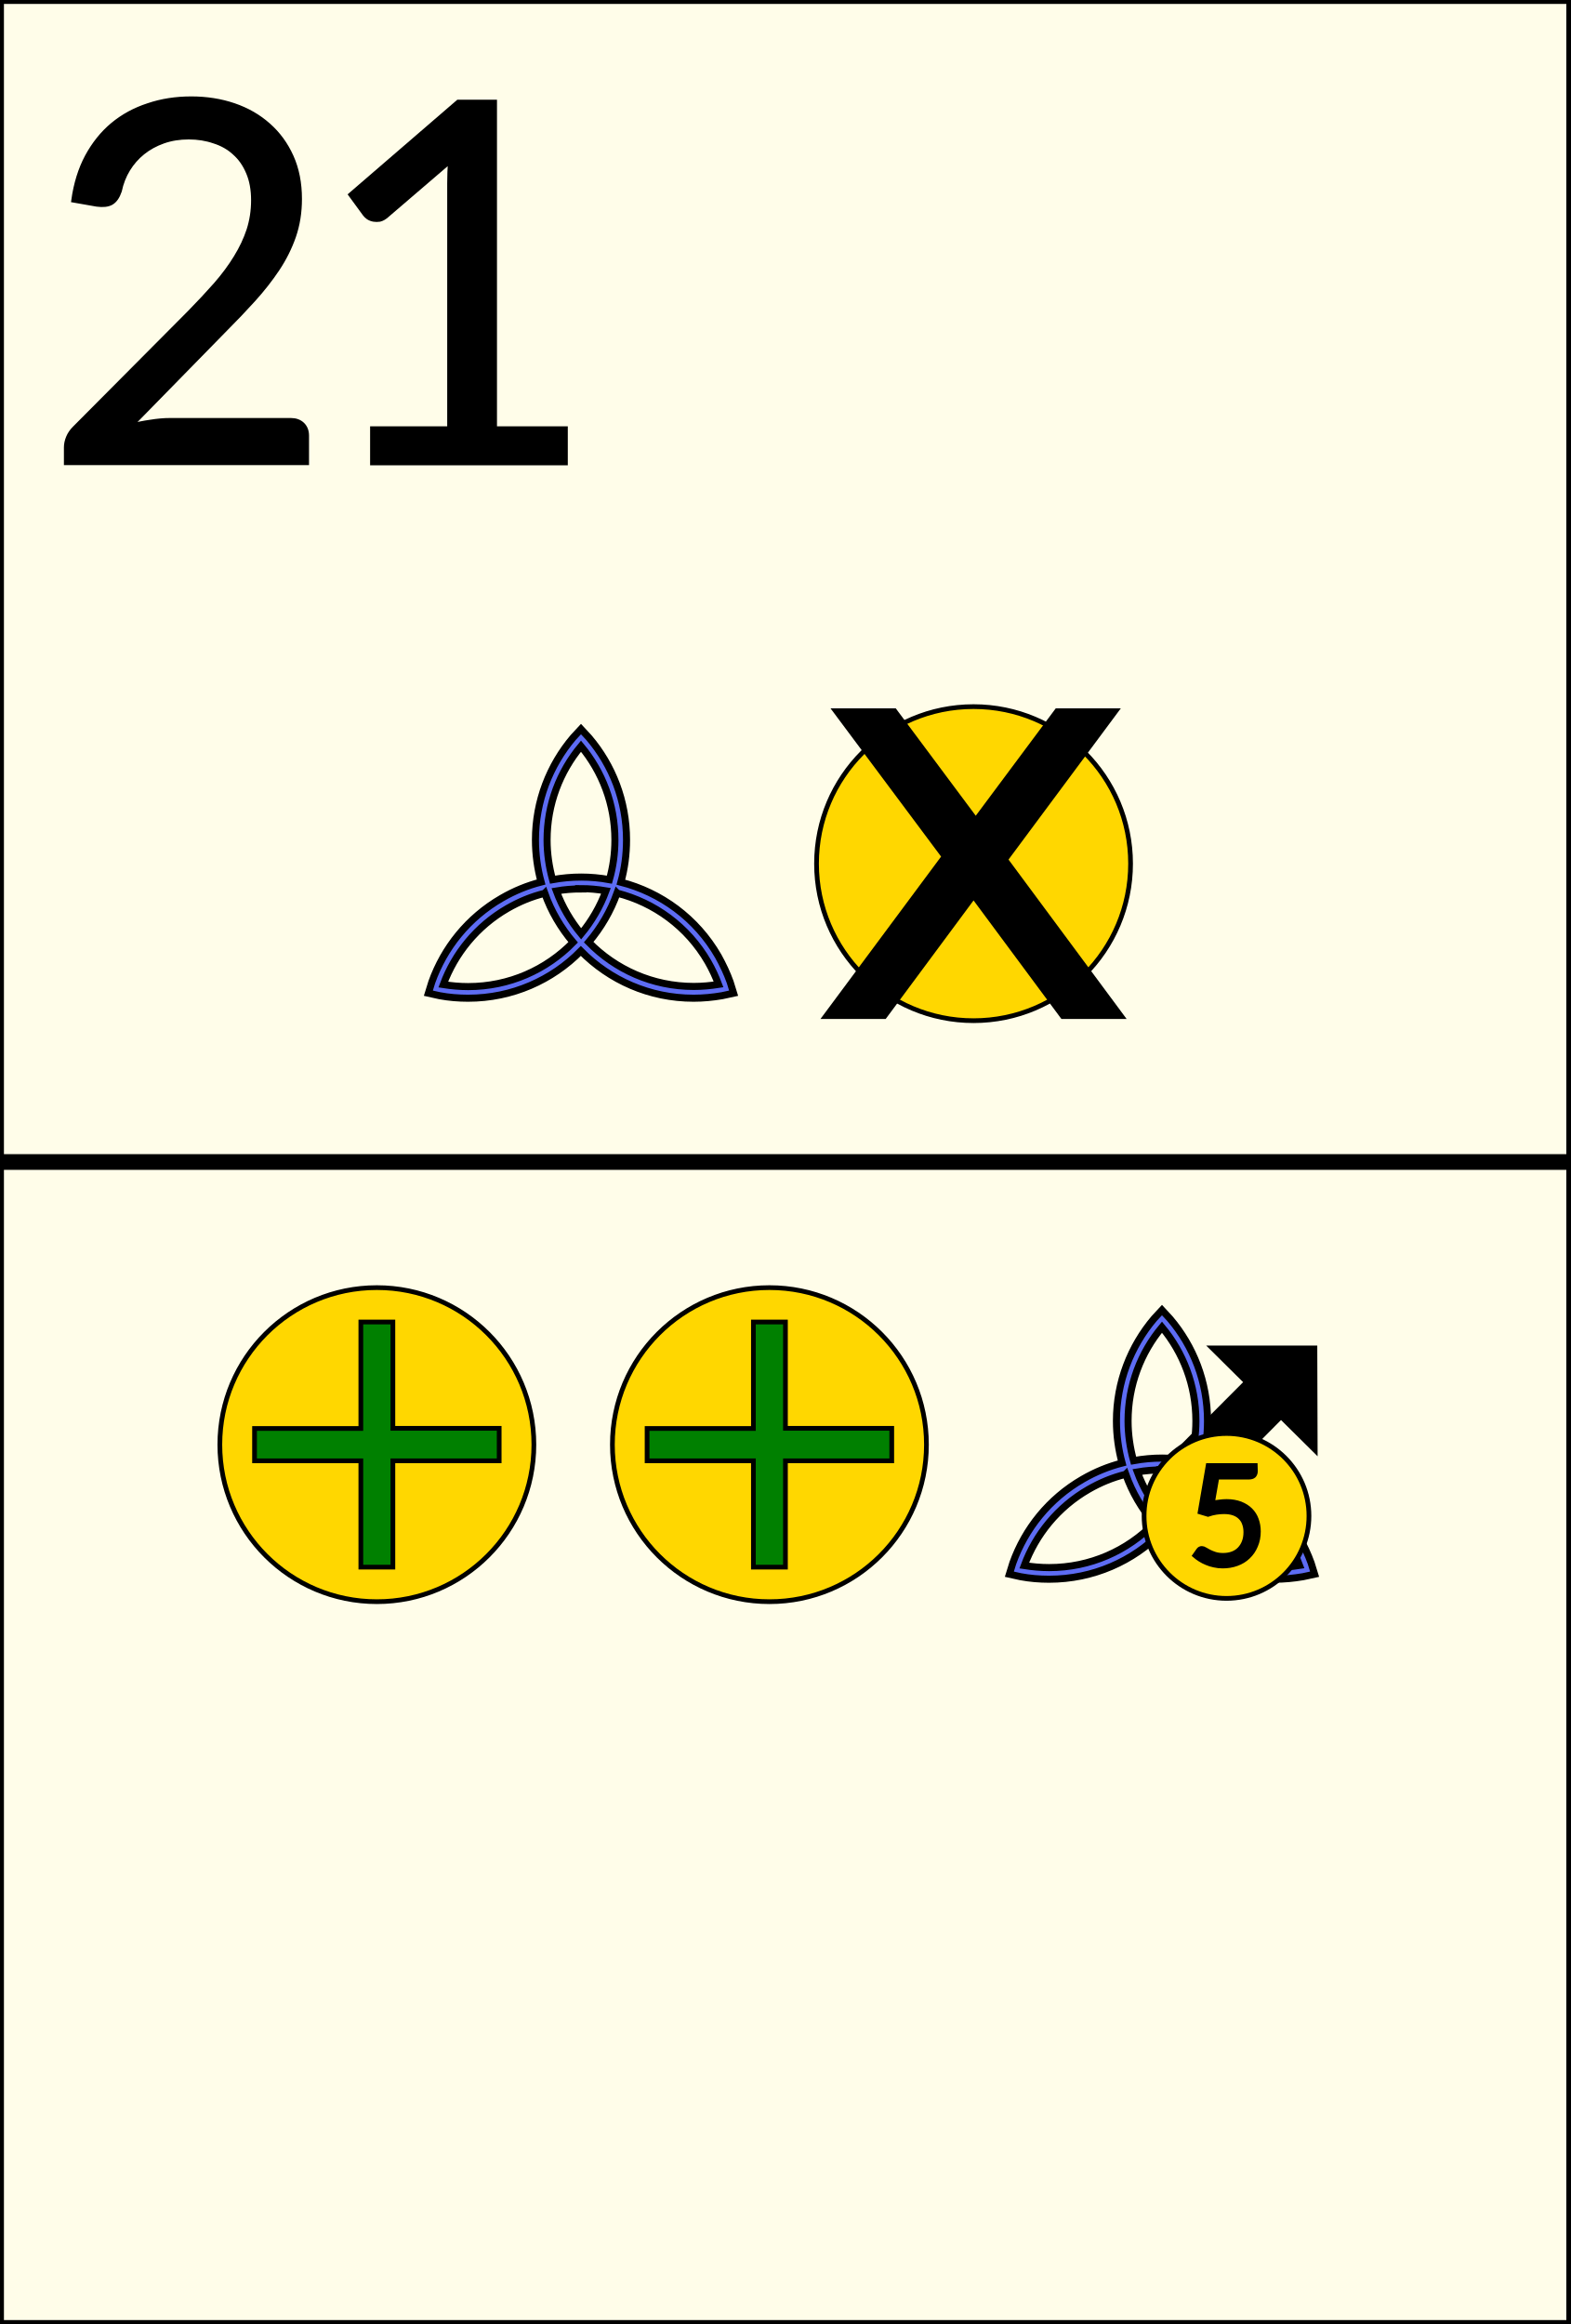
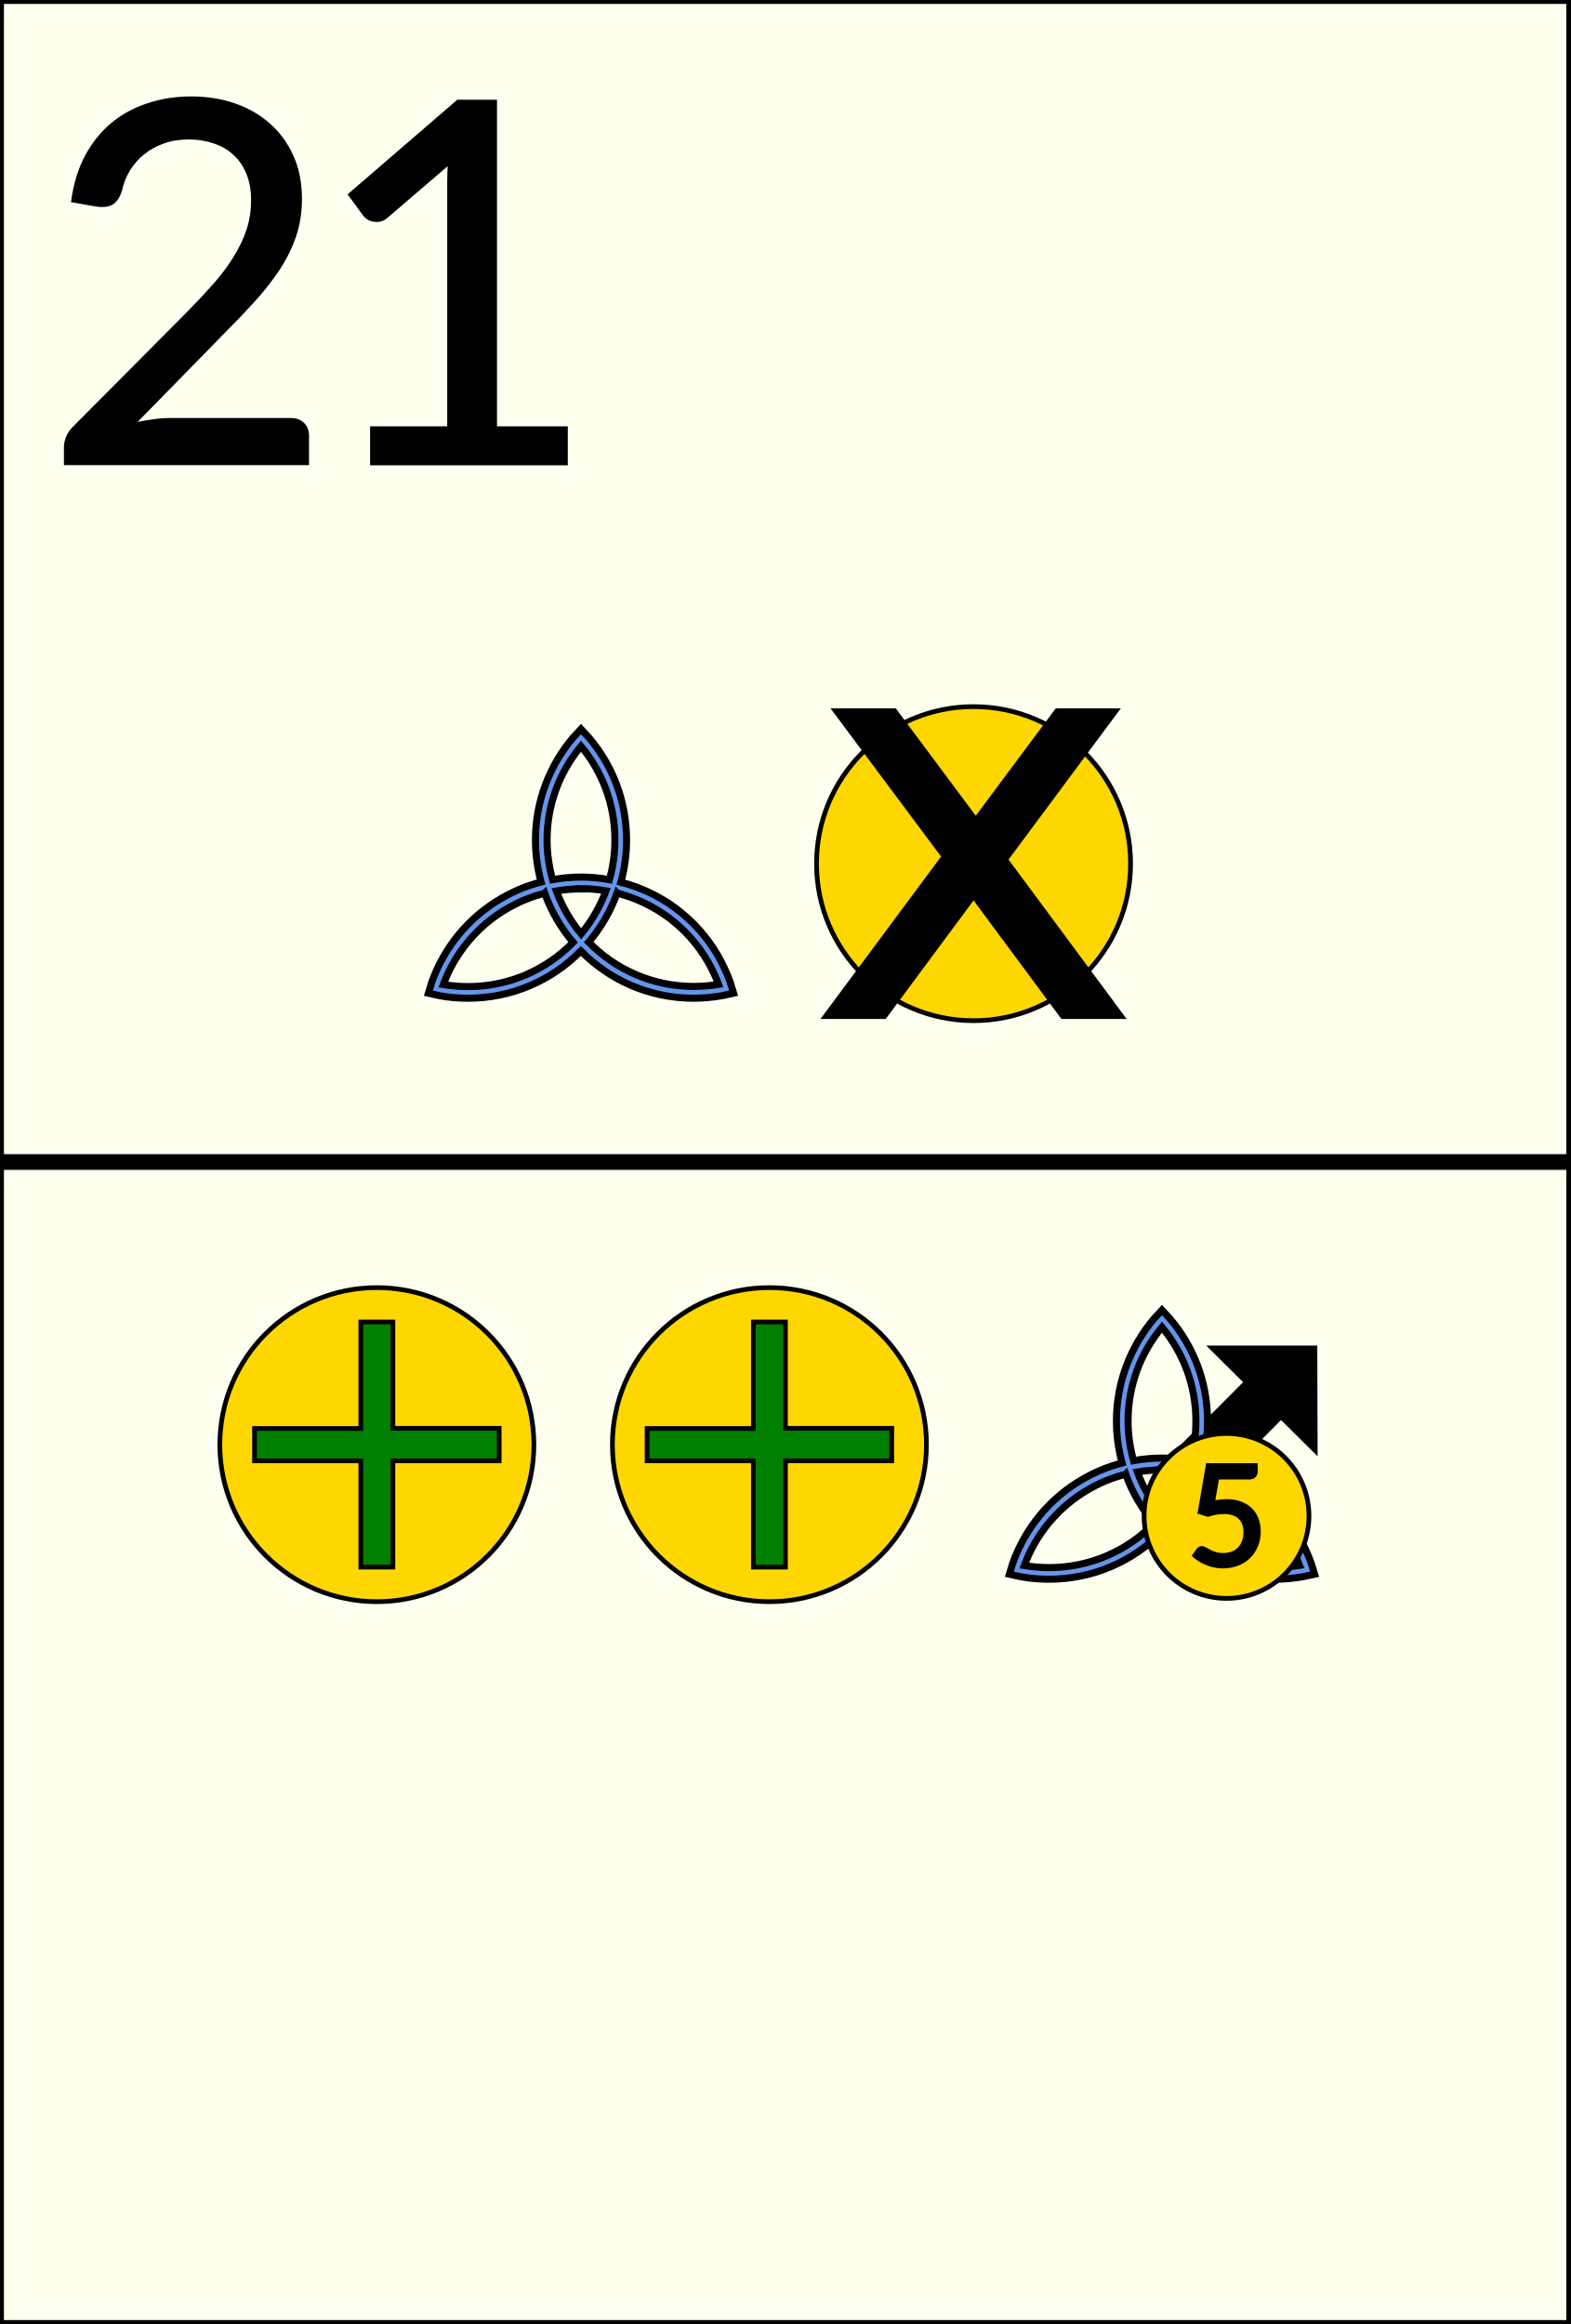
<svg xmlns="http://www.w3.org/2000/svg" height="148" width="100" viewbox="0 0 100 148">
-   <rect x="0" y="0" height="148" width="100" style="fill:#fffde9;stroke:#000000;stroke-width:0.5px" />
+   <rect x="0" y="0" height="148" width="100" style="fill:#fffff0;stroke:#000000;stroke-width:0.5px" />
  <line x1="0" y1="74" x2="100" y2="74" style="stroke:#000000;stroke-width:1px" />
  <g transform="translate(2,2)">
    <path d="m 10.18,4.29 q 1.46,0 2.72,0.43 1.26,0.43 2.19,1.26 0.93,0.82 1.46,2.00 0.53,1.18 0.53,2.69 0,1.28 -0.38,2.38 -0.38,1.09 -1.04,2.08 -0.66,0.99 -1.52,1.94 -0.85,0.94 -1.81,1.90 l -6.05,6.18 q 0.64,-0.18 1.30,-0.27 0.66,-0.11 1.26,-0.11 h 7.68 q 0.46,0 0.74,0.27 0.27,0.27 0.27,0.70 v 1.73 H 2.22 v -0.98 q 0,-0.30 0.13,-0.62 0.13,-0.32 0.40,-0.59 l 7.34,-7.38 q 0.91,-0.93 1.66,-1.78 0.75,-0.86 1.28,-1.73 0.53,-0.86 0.82,-1.74 0.29,-0.90 0.29,-1.90 0,-1.01 -0.32,-1.76 -0.32,-0.77 -0.88,-1.26 -0.54,-0.50 -1.30,-0.74 -0.75,-0.26 -1.62,-0.26 -0.88,0 -1.62,0.26 -0.74,0.26 -1.312,0.72 -0.56,0.45 -0.94,1.07 -0.38,0.62 -0.54,1.38 -0.19,0.56 -0.53,0.75 -0.32,0.18 -0.91,0.10 L 2.69,10.75 q 0.22,-1.57 0.86,-2.77 0.66,-1.22 1.63,-2.03 0.99,-0.82 2.26,-1.23 1.26,-0.43 2.74,-0.43 z" style="fill:#000000;stroke:#000000;stroke-width:0.3px" />
  </g>
  <g transform="translate(19,2)">
    <path d="m 4.72,25.30 H 9.63 V 9.66 q 0,-0.67 0.05,-1.42 L 5.60,11.74 Q 5.39,11.92 5.18,11.97 4.98,12.00 4.80,11.97 4.62,11.94 4.46,11.84 4.32,11.74 4.24,11.63 L 3.34,10.40 10.18,4.50 h 2.32 V 25.30 h 4.51 v 2.18 H 4.72 Z" style="fill:#000000;stroke:#000000;stroke-width:0.3px" />
  </g>
  <g transform="translate(27,43)">
-     <path d="m 10.0,4.52 c 1.35,1.62 2.16,3.70 2.16,5.97 0,0.88 -0.12,1.72 -0.35,2.53 -1.19,-0.22 -2.41,-0.22 -3.62,0 -0.22,-0.80 -0.35,-1.65 -0.35,-2.53 0,-2.27 0.81,-4.35 2.16,-5.97 z m -0.02,9.07 c 0.54,0 1.08,0.05 1.61,0.14 -0.37,1.0 -0.91,1.93 -1.58,2.74 -0.67,-0.81 -1.21,-1.73 -1.58,-2.73 0.52,-0.09 1.04,-0.13 1.56,-0.13 z m -2.29,0.29 c 0.41,1.16 1.03,2.21 1.81,3.13 -1.70,1.74 -4.06,2.82 -6.69,2.82 -0.54,0 -1.07,-0.05 -1.58,-0.13 0.73,-1.97 2.13,-3.72 4.09,-4.85 0.76,-0.44 1.55,-0.76 2.36,-0.96 z m 4.62,0 c 2.35,0.60 4.47,2.11 5.78,4.38 0.27,0.47 0.49,0.95 0.67,1.43 -0.51,0.08 -1.04,0.13 -1.58,0.13 -2.62,0 -4.99,-1.08 -6.69,-2.82 0.78,-0.92 1.40,-1.98 1.81,-3.13 z m 7.41,6.37 -0.22,-0.71 c -0.20,-0.56 -0.46,-1.11 -0.76,-1.65 -1.40,-2.43 -3.67,-4.06 -6.20,-4.71 0.24,-0.86 0.36,-1.76 0.36,-2.69 0,-2.49 -0.90,-4.76 -2.40,-6.52 L 10.0,3.43 9.50,3.97 C 8.01,5.73 7.10,8.01 7.10,10.49 c 0,0.93 0.13,1.83 0.36,2.68 -0.86,0.22 -1.70,0.56 -2.51,1.03 -2.15,1.24 -3.67,3.16 -4.45,5.34 l -0.22,0.71 0.72,0.16 c 0.59,0.11 1.19,0.16 1.81,0.16 2.81,0 5.35,-1.15 7.18,-3.01 1.83,1.86 4.37,3.01 7.18,3.01 0.62,0 1.22,-0.06 1.81,-0.16 z" style="fill:#5d6cf3;stroke:#000000;stroke-width:0.45px" />
+     <path d="m 10.0,4.52 c 1.35,1.62 2.16,3.70 2.16,5.97 0,0.88 -0.12,1.72 -0.35,2.53 -1.19,-0.22 -2.41,-0.22 -3.62,0 -0.22,-0.80 -0.35,-1.65 -0.35,-2.53 0,-2.27 0.81,-4.35 2.16,-5.97 z m -0.02,9.07 c 0.54,0 1.08,0.05 1.61,0.14 -0.37,1.0 -0.91,1.93 -1.58,2.74 -0.67,-0.81 -1.21,-1.73 -1.58,-2.73 0.52,-0.09 1.04,-0.13 1.56,-0.13 z m -2.29,0.29 c 0.41,1.16 1.03,2.21 1.81,3.13 -1.70,1.74 -4.06,2.82 -6.69,2.82 -0.54,0 -1.07,-0.05 -1.58,-0.13 0.73,-1.97 2.13,-3.72 4.09,-4.85 0.76,-0.44 1.55,-0.76 2.36,-0.96 z m 4.62,0 c 2.35,0.60 4.47,2.11 5.78,4.38 0.27,0.47 0.49,0.95 0.67,1.43 -0.51,0.08 -1.04,0.13 -1.58,0.13 -2.62,0 -4.99,-1.08 -6.69,-2.82 0.78,-0.92 1.40,-1.98 1.81,-3.13 z m 7.41,6.37 -0.22,-0.71 c -0.20,-0.56 -0.46,-1.11 -0.76,-1.65 -1.40,-2.43 -3.67,-4.06 -6.20,-4.71 0.24,-0.86 0.36,-1.76 0.36,-2.69 0,-2.49 -0.90,-4.76 -2.40,-6.52 L 10.0,3.43 9.50,3.97 C 8.01,5.73 7.10,8.01 7.10,10.49 c 0,0.93 0.13,1.83 0.36,2.68 -0.86,0.22 -1.70,0.56 -2.51,1.03 -2.15,1.24 -3.67,3.16 -4.45,5.34 l -0.22,0.71 0.72,0.16 c 0.59,0.11 1.19,0.16 1.81,0.16 2.81,0 5.35,-1.15 7.18,-3.01 1.83,1.86 4.37,3.01 7.18,3.01 0.62,0 1.22,-0.06 1.81,-0.16 z" style="fill:#6495ed;stroke:#000000;stroke-width:0.45px" />
  </g>
  <g transform="translate(52,43)">
    <circle cx="10" cy="12" r="10" style="fill:#ffd700;stroke:#000000;stroke-width:0.3px" />
    <path d="M 19.08,2.26 12.04,11.74 19.45,21.74 H 15.67 L 10.0,14.09 4.33,21.74 H 0.55 L 8.12,11.55 1.19,2.26 h 3.78 l 5.17,6.94 5.17,-6.94 z" style="fill:#000000;stroke:#000000;stroke-width:0.3px" />
  </g>
  <g transform="translate(14,80)">
    <circle cx="10" cy="12" r="10" style="fill:#ffd700;stroke:#000000;stroke-width:0.3px" />
    <path d="m 11.02,4.19 v 6.77 h 6.77 v 2.07 h -6.77 v 6.77 H 8.98 V 13.03 H 2.21 V 10.97 H 8.98 V 4.19 z" style="fill:#008000;stroke:#000000;stroke-width:0.3px" />
  </g>
  <g transform="translate(39,80)">
    <circle cx="10" cy="12" r="10" style="fill:#ffd700;stroke:#000000;stroke-width:0.3px" />
    <path d="m 11.02,4.19 v 6.77 h 6.77 v 2.07 h -6.77 v 6.77 H 8.98 V 13.03 H 2.21 V 10.97 H 8.98 V 4.19 z" style="fill:#008000;stroke:#000000;stroke-width:0.3px" />
  </g>
  <g transform="translate(64,80)">
    <path d="m 12.65,10.76 2.73,-2.74 -1.10,-1.09 -1.10,-1.09 3.28,0 3.28,0 0.01,3.27 0.01,3.27 -1.09,-1.08 -1.09,-1.08 -2.72,2.74 -2.72,2.74 -0.63,-0.62 c -0.35,-0.34 -0.84,-0.83 -1.10,-1.08 L 9.92,13.51 z" style="fill:#000000;stroke:#000000;stroke-width:0.3px" />
-     <path d="m 10.0,4.52 c 1.35,1.62 2.16,3.70 2.16,5.97 0,0.88 -0.12,1.72 -0.35,2.53 -1.19,-0.22 -2.41,-0.22 -3.62,0 -0.22,-0.80 -0.35,-1.65 -0.35,-2.53 0,-2.27 0.81,-4.35 2.16,-5.97 z m -0.02,9.07 c 0.54,0 1.08,0.05 1.61,0.14 -0.37,1.0 -0.91,1.93 -1.58,2.74 -0.67,-0.81 -1.21,-1.73 -1.58,-2.73 0.52,-0.09 1.04,-0.13 1.56,-0.13 z m -2.29,0.29 c 0.41,1.16 1.03,2.21 1.81,3.13 -1.70,1.74 -4.06,2.82 -6.69,2.82 -0.54,0 -1.07,-0.05 -1.58,-0.13 0.73,-1.97 2.13,-3.72 4.09,-4.85 0.76,-0.44 1.55,-0.76 2.36,-0.96 z m 4.62,0 c 2.35,0.60 4.47,2.11 5.78,4.38 0.27,0.47 0.49,0.95 0.67,1.43 -0.51,0.08 -1.04,0.13 -1.58,0.13 -2.62,0 -4.99,-1.08 -6.69,-2.82 0.78,-0.92 1.40,-1.98 1.81,-3.13 z m 7.41,6.37 -0.22,-0.71 c -0.20,-0.56 -0.46,-1.11 -0.76,-1.65 -1.40,-2.43 -3.67,-4.06 -6.20,-4.71 0.24,-0.86 0.36,-1.76 0.36,-2.69 0,-2.49 -0.90,-4.76 -2.40,-6.52 L 10.0,3.43 9.50,3.97 C 8.01,5.73 7.10,8.01 7.10,10.49 c 0,0.93 0.13,1.83 0.36,2.68 -0.86,0.22 -1.70,0.56 -2.51,1.03 -2.15,1.24 -3.67,3.16 -4.45,5.34 l -0.22,0.71 0.72,0.16 c 0.59,0.11 1.19,0.16 1.81,0.16 2.81,0 5.35,-1.15 7.18,-3.01 1.83,1.86 4.37,3.01 7.18,3.01 0.62,0 1.22,-0.06 1.81,-0.16 z" style="fill:#5d6cf3;stroke:#000000;stroke-width:0.45px" />
+     <path d="m 10.0,4.52 c 1.35,1.62 2.16,3.70 2.16,5.97 0,0.88 -0.12,1.72 -0.35,2.53 -1.19,-0.22 -2.41,-0.22 -3.62,0 -0.22,-0.80 -0.35,-1.65 -0.35,-2.53 0,-2.27 0.81,-4.35 2.16,-5.97 z m -0.02,9.07 c 0.54,0 1.08,0.05 1.61,0.14 -0.37,1.0 -0.91,1.93 -1.58,2.74 -0.67,-0.81 -1.21,-1.73 -1.58,-2.73 0.52,-0.09 1.04,-0.13 1.56,-0.13 z m -2.29,0.29 c 0.41,1.16 1.03,2.21 1.81,3.13 -1.70,1.74 -4.06,2.82 -6.69,2.82 -0.54,0 -1.07,-0.05 -1.58,-0.13 0.73,-1.97 2.13,-3.72 4.09,-4.85 0.76,-0.44 1.55,-0.76 2.36,-0.96 z m 4.62,0 c 2.35,0.60 4.47,2.11 5.78,4.38 0.27,0.47 0.49,0.95 0.67,1.43 -0.51,0.08 -1.04,0.13 -1.58,0.13 -2.62,0 -4.99,-1.08 -6.69,-2.82 0.78,-0.92 1.40,-1.98 1.81,-3.13 z m 7.41,6.37 -0.22,-0.71 c -0.20,-0.56 -0.46,-1.11 -0.76,-1.65 -1.40,-2.43 -3.67,-4.06 -6.20,-4.71 0.24,-0.86 0.36,-1.76 0.36,-2.69 0,-2.49 -0.90,-4.76 -2.40,-6.52 L 10.0,3.43 9.50,3.97 C 8.01,5.73 7.10,8.01 7.10,10.49 c 0,0.93 0.13,1.83 0.36,2.68 -0.86,0.22 -1.70,0.56 -2.51,1.03 -2.15,1.24 -3.67,3.16 -4.45,5.34 l -0.22,0.71 0.72,0.16 c 0.59,0.11 1.19,0.16 1.81,0.16 2.81,0 5.35,-1.15 7.18,-3.01 1.83,1.86 4.37,3.01 7.18,3.01 0.62,0 1.22,-0.06 1.81,-0.16 z" style="fill:#6495ed;stroke:#000000;stroke-width:0.45px" />
    <circle cx="14.11" cy="16.54" r="5.25" style="fill:#ffd700;stroke:#000000;stroke-width:0.3px" />
    <path d="m 15.95,13.69 q 0,0.17 -0.10,0.28 -0.10,0.10 -0.35,0.10 H 13.50 l -0.29,1.66 q 0.25,-0.06 0.47,-0.08 0.23,-0.03 0.44,-0.03 0.49,0 0.88,0.15 0.38,0.15 0.63,0.40 0.26,0.26 0.38,0.60 0.13,0.35 0.13,0.76 0,0.50 -0.18,0.91 -0.17,0.41 -0.48,0.70 -0.30,0.29 -0.72,0.44 -0.41,0.15 -0.90,0.15 -0.28,0 -0.54,-0.06 -0.25,-0.05 -0.48,-0.15 -0.22,-0.09 -0.41,-0.21 -0.19,-0.12 -0.34,-0.25 l 0.24,-0.34 q 0.08,-0.11 0.21,-0.11 0.09,0 0.20,0.07 0.11,0.07 0.27,0.15 0.16,0.08 0.37,0.15 0.22,0.07 0.51,0.07 0.33,0 0.60,-0.10 0.27,-0.10 0.46,-0.30 0.19,-0.20 0.29,-0.47 0.10,-0.27 0.10,-0.61 0,-0.30 -0.09,-0.54 -0.08,-0.24 -0.26,-0.41 -0.17,-0.17 -0.43,-0.26 -0.26,-0.09 -0.61,-0.09 -0.24,0 -0.50,0.04 -0.26,0.04 -0.52,0.13 l -0.50,-0.15 0.51,-2.96 h 3.00 z" style="fill:#000000;stroke:#000000;stroke-width:0.3px" />
  </g>
</svg>
